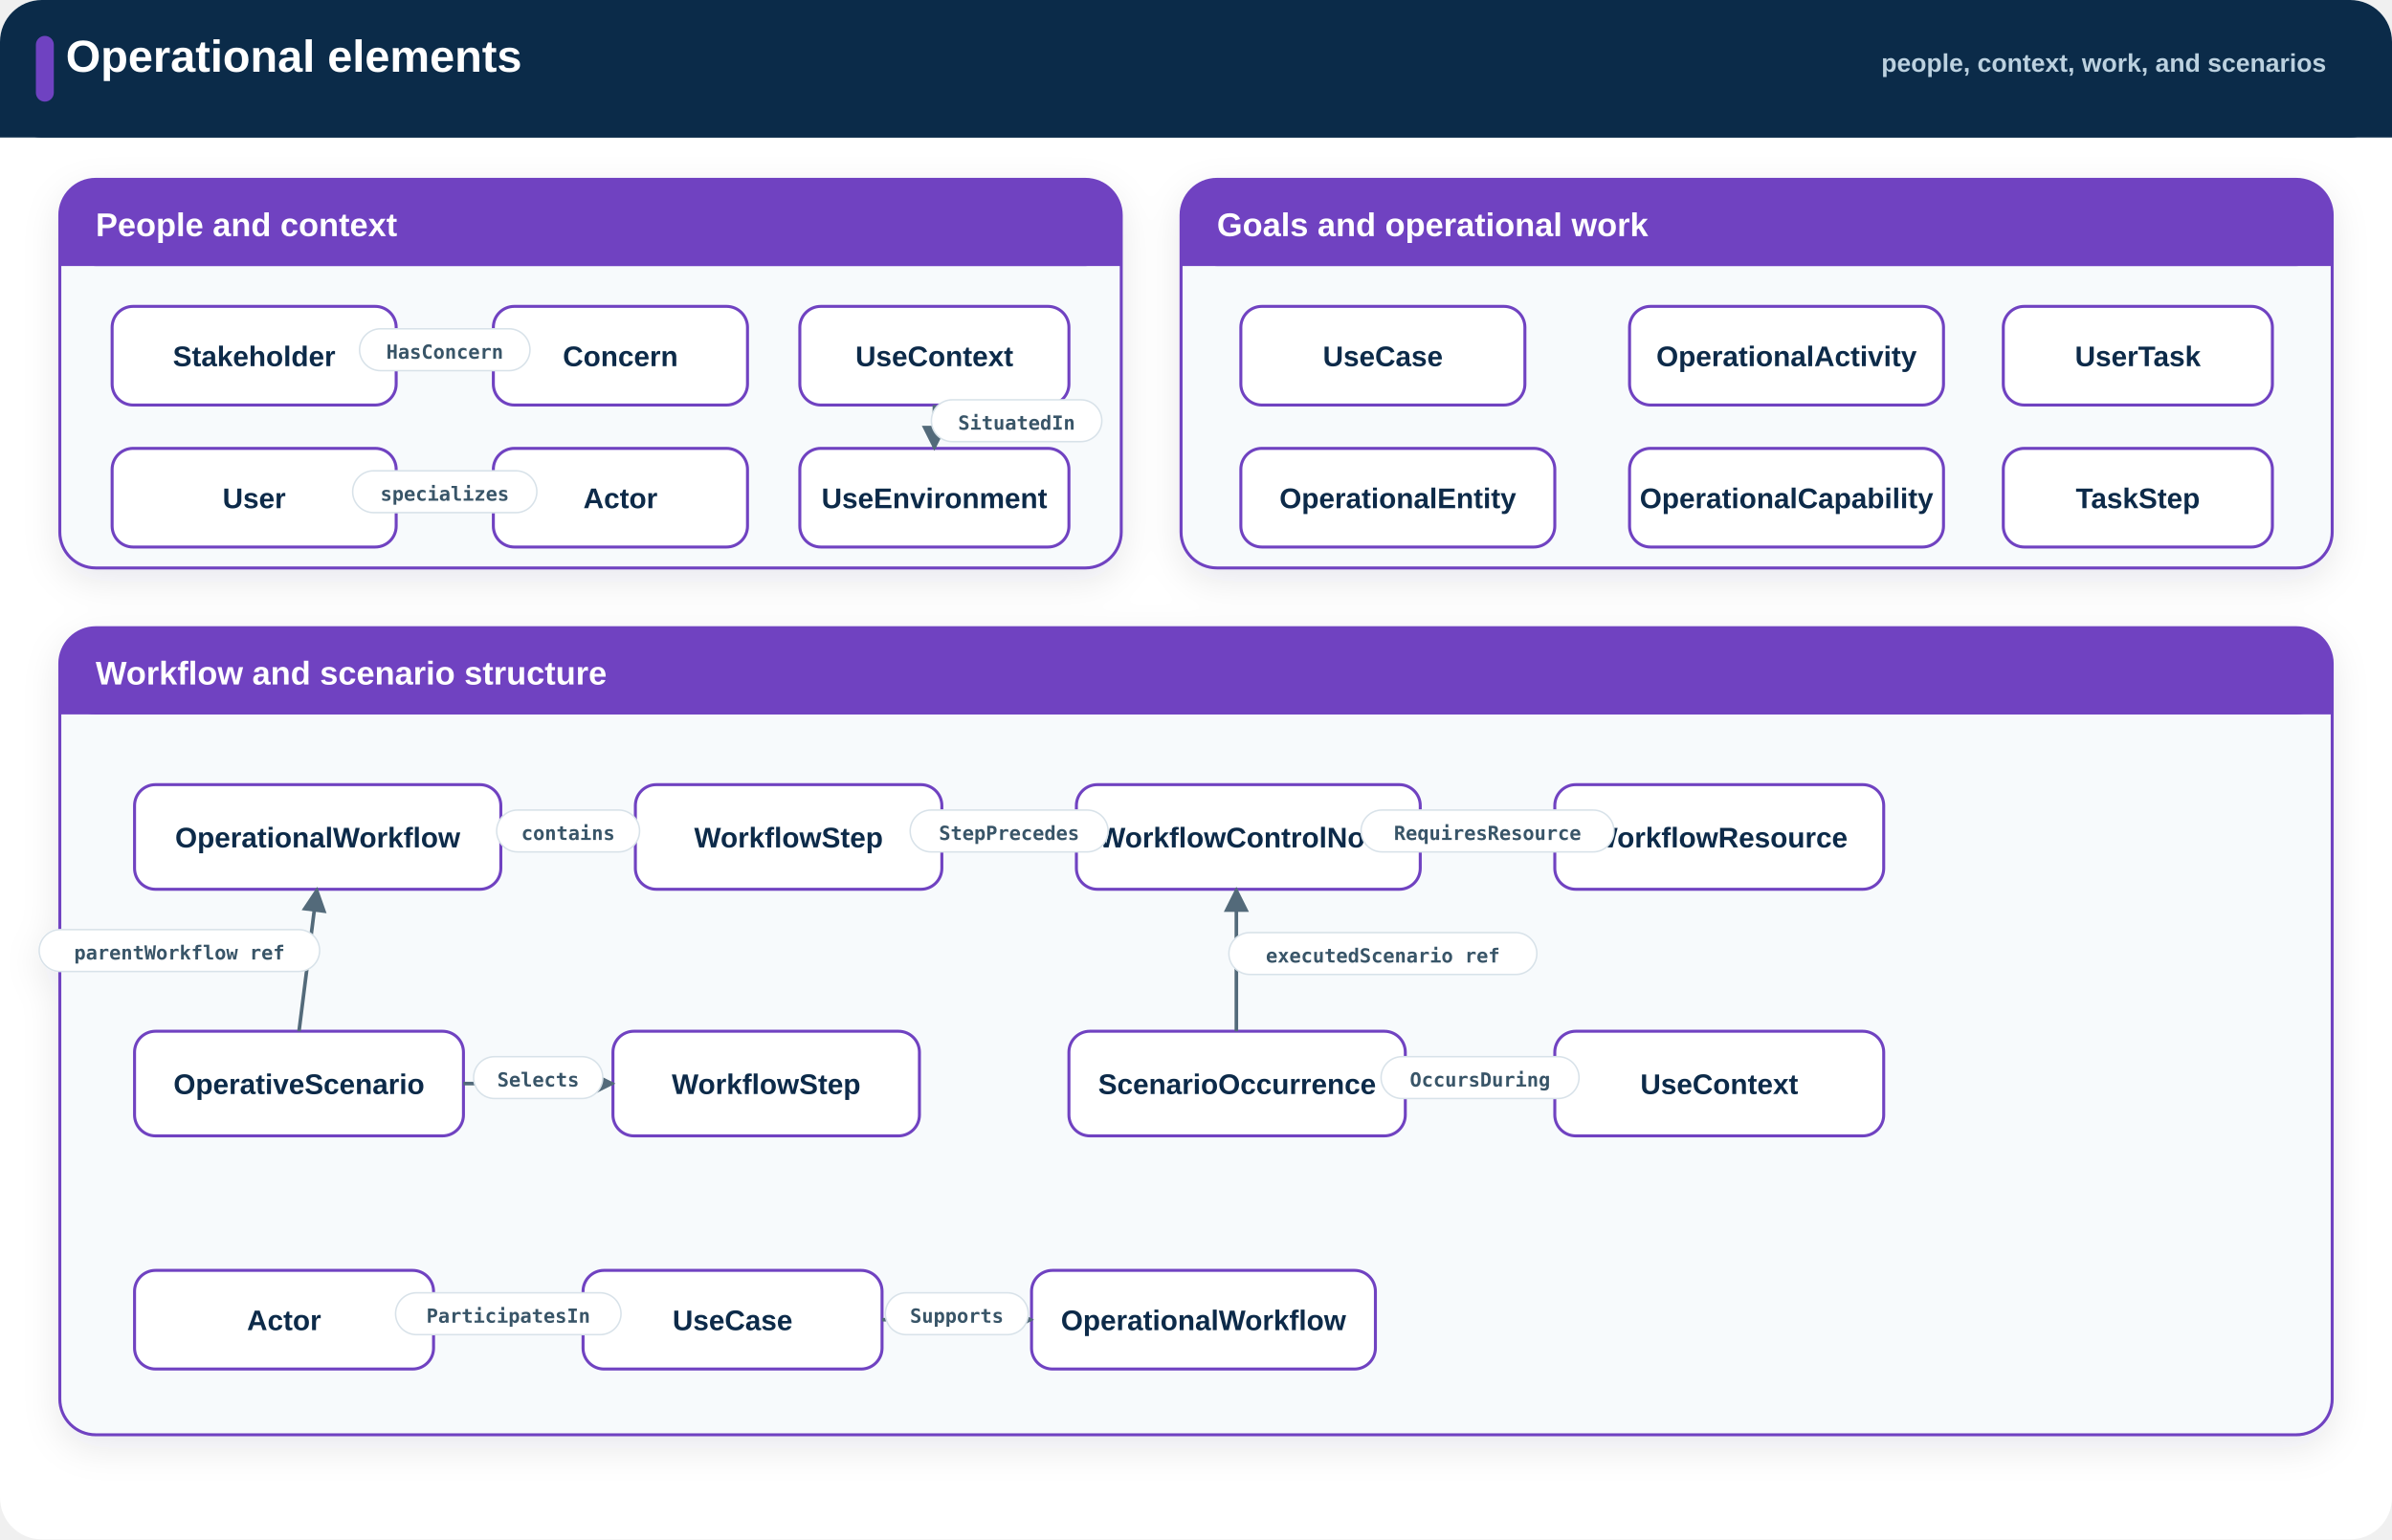
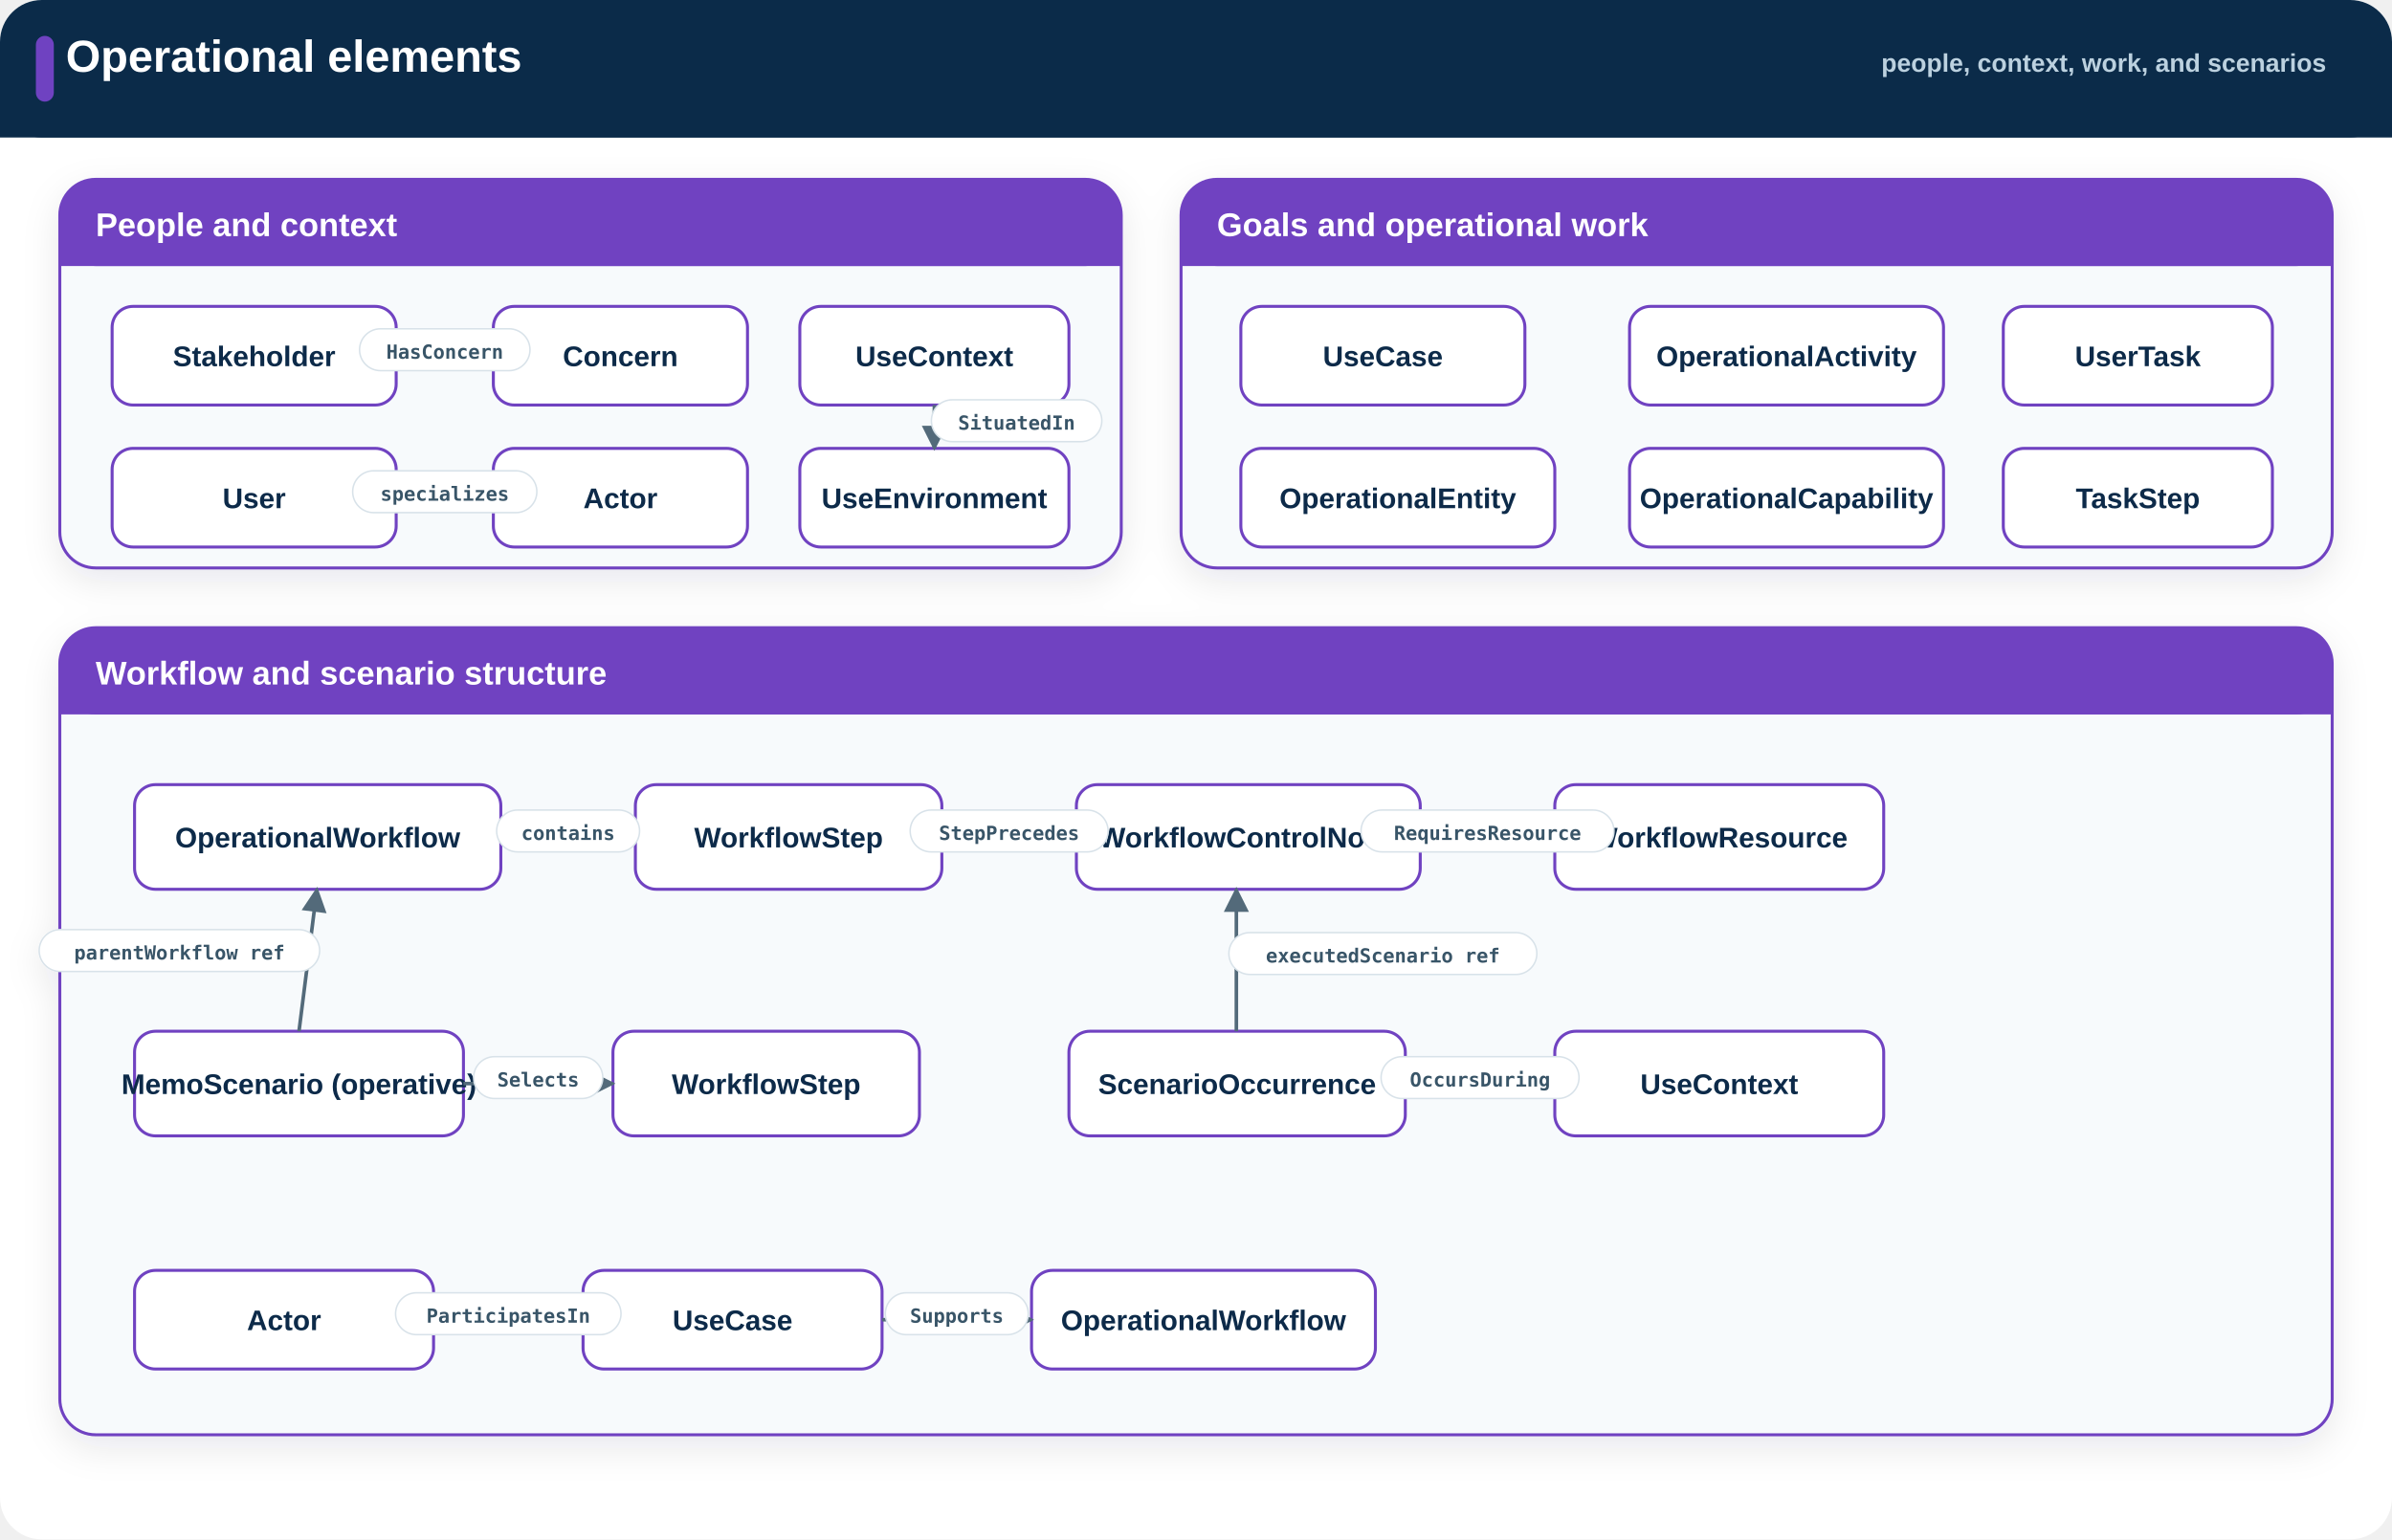
<svg xmlns="http://www.w3.org/2000/svg" width="1600" height="1030" viewBox="0 0 1600 1030" role="img" aria-labelledby="title desc">
  <defs>
    <marker id="arrow" viewBox="0 0 10 10" refX="9" refY="5" markerWidth="7" markerHeight="7" orient="auto-start-reverse">
      <path d="M 0 0 L 10 5 L 0 10 z" fill="#536b7a" />
    </marker>
    <filter id="shadow" x="-10%" y="-10%" width="120%" height="130%">
      <feDropShadow dx="0" dy="8" stdDeviation="12" flood-color="#0b2b49" flood-opacity=".09" />
    </filter>
  </defs>
  <rect width="1600" height="1030" rx="28" fill="#ffffff" />
  <rect x="0" y="0" width="1600" height="92" rx="28" fill="#0b2b49" />
  <rect x="0" y="64" width="1600" height="28" fill="#0b2b49" />
  <text x="44" y="48" text-anchor="start" font-family="Nunito, Arial, sans-serif" font-size="30" font-weight="900" fill="#ffffff">
    <tspan x="44" dy="0">Operational elements</tspan>
  </text>
  <text x="1556" y="48" text-anchor="end" font-family="Nunito, Arial, sans-serif" font-size="17" font-weight="650" fill="#bcd1df">
    <tspan x="1556" dy="0">people, context, work, and scenarios</tspan>
  </text>
  <g filter="url(#shadow)">
    <rect x="40" y="120" width="710" height="260" rx="24" fill="#f7fafc" stroke="#6f42c1" stroke-width="2" />
    <rect x="40" y="120" width="710" height="58" rx="24" fill="#6f42c1" />
    <rect x="40" y="154" width="710" height="24" fill="#6f42c1" />
    <text x="64" y="158" text-anchor="start" font-family="Nunito, Arial, sans-serif" font-size="22" font-weight="850" fill="#ffffff">
      <tspan x="64" dy="0">People and context</tspan>
    </text>
    <rect x="75" y="205" width="190" height="66" rx="14" fill="#ffffff" stroke="#6f42c1" stroke-width="2" />
    <text x="170" y="245" text-anchor="middle" font-family="Nunito, Arial, sans-serif" font-size="19" font-weight="750" fill="#0b2b49">
      <tspan x="170" dy="0">Stakeholder</tspan>
    </text>
    <rect x="330" y="205" width="170" height="66" rx="14" fill="#ffffff" stroke="#6f42c1" stroke-width="2" />
    <text x="415" y="245" text-anchor="middle" font-family="Nunito, Arial, sans-serif" font-size="19" font-weight="750" fill="#0b2b49">
      <tspan x="415" dy="0">Concern</tspan>
    </text>
    <path d="M 265 238 L 330 238" fill="none" stroke="#536b7a" stroke-width="2.4" marker-end="url(#arrow)" />
    <rect x="240.5" y="220" width="114" height="28" rx="14" fill="#ffffff" stroke="#d8e2e9" />
    <text x="297.5" y="240" text-anchor="middle" font-family="JetBrains Mono, monospace" font-size="13" font-weight="650" fill="#395467">HasConcern</text>
    <rect x="75" y="300" width="190" height="66" rx="14" fill="#ffffff" stroke="#6f42c1" stroke-width="2" />
    <text x="170" y="340" text-anchor="middle" font-family="Nunito, Arial, sans-serif" font-size="19" font-weight="750" fill="#0b2b49">
      <tspan x="170" dy="0">User</tspan>
    </text>
    <rect x="330" y="300" width="170" height="66" rx="14" fill="#ffffff" stroke="#6f42c1" stroke-width="2" />
    <text x="415" y="340" text-anchor="middle" font-family="Nunito, Arial, sans-serif" font-size="19" font-weight="750" fill="#0b2b49">
      <tspan x="415" dy="0">Actor</tspan>
    </text>
    <path d="M 265 333 L 330 333" fill="none" stroke="#536b7a" stroke-width="2.4" marker-end="url(#arrow)" />
    <rect x="235.9" y="315" width="123.2" height="28" rx="14" fill="#ffffff" stroke="#d8e2e9" />
    <text x="297.5" y="335" text-anchor="middle" font-family="JetBrains Mono, monospace" font-size="13" font-weight="650" fill="#395467">specializes</text>
    <rect x="535" y="205" width="180" height="66" rx="14" fill="#ffffff" stroke="#6f42c1" stroke-width="2" />
    <text x="625" y="245" text-anchor="middle" font-family="Nunito, Arial, sans-serif" font-size="19" font-weight="750" fill="#0b2b49">
      <tspan x="625" dy="0">UseContext</tspan>
    </text>
    <rect x="535" y="300" width="180" height="66" rx="14" fill="#ffffff" stroke="#6f42c1" stroke-width="2" />
    <text x="625" y="340" text-anchor="middle" font-family="Nunito, Arial, sans-serif" font-size="19" font-weight="750" fill="#0b2b49">
      <tspan x="625" dy="0">UseEnvironment</tspan>
    </text>
    <path d="M 625 271 L 625 300" fill="none" stroke="#536b7a" stroke-width="2.4" marker-end="url(#arrow)" />
    <rect x="623" y="267.5" width="114" height="28" rx="14" fill="#ffffff" stroke="#d8e2e9" />
    <text x="680" y="287.5" text-anchor="middle" font-family="JetBrains Mono, monospace" font-size="13" font-weight="650" fill="#395467">SituatedIn</text>
    <rect x="790" y="120" width="770" height="260" rx="24" fill="#f7fafc" stroke="#6f42c1" stroke-width="2" />
    <rect x="790" y="120" width="770" height="58" rx="24" fill="#6f42c1" />
    <rect x="790" y="154" width="770" height="24" fill="#6f42c1" />
    <text x="814" y="158" text-anchor="start" font-family="Nunito, Arial, sans-serif" font-size="22" font-weight="850" fill="#ffffff">
      <tspan x="814" dy="0">Goals and operational work</tspan>
    </text>
    <rect x="830" y="205" width="190" height="66" rx="14" fill="#ffffff" stroke="#6f42c1" stroke-width="2" />
    <text x="925" y="245" text-anchor="middle" font-family="Nunito, Arial, sans-serif" font-size="19" font-weight="750" fill="#0b2b49">
      <tspan x="925" dy="0">UseCase</tspan>
    </text>
    <rect x="1090" y="205" width="210" height="66" rx="14" fill="#ffffff" stroke="#6f42c1" stroke-width="2" />
    <text x="1195" y="245" text-anchor="middle" font-family="Nunito, Arial, sans-serif" font-size="19" font-weight="750" fill="#0b2b49">
      <tspan x="1195" dy="0">OperationalActivity</tspan>
    </text>
    <rect x="1340" y="205" width="180" height="66" rx="14" fill="#ffffff" stroke="#6f42c1" stroke-width="2" />
    <text x="1430" y="245" text-anchor="middle" font-family="Nunito, Arial, sans-serif" font-size="19" font-weight="750" fill="#0b2b49">
      <tspan x="1430" dy="0">UserTask</tspan>
    </text>
    <rect x="830" y="300" width="210" height="66" rx="14" fill="#ffffff" stroke="#6f42c1" stroke-width="2" />
    <text x="935" y="340" text-anchor="middle" font-family="Nunito, Arial, sans-serif" font-size="19" font-weight="750" fill="#0b2b49">
      <tspan x="935" dy="0">OperationalEntity</tspan>
    </text>
    <rect x="1090" y="300" width="210" height="66" rx="14" fill="#ffffff" stroke="#6f42c1" stroke-width="2" />
    <text x="1195" y="340" text-anchor="middle" font-family="Nunito, Arial, sans-serif" font-size="19" font-weight="750" fill="#0b2b49">
      <tspan x="1195" dy="0">OperationalCapability</tspan>
    </text>
    <rect x="1340" y="300" width="180" height="66" rx="14" fill="#ffffff" stroke="#6f42c1" stroke-width="2" />
    <text x="1430" y="340" text-anchor="middle" font-family="Nunito, Arial, sans-serif" font-size="19" font-weight="750" fill="#0b2b49">
      <tspan x="1430" dy="0">TaskStep</tspan>
    </text>
    <rect x="40" y="420" width="1520" height="540" rx="24" fill="#f7fafc" stroke="#6f42c1" stroke-width="2" />
    <rect x="40" y="420" width="1520" height="58" rx="24" fill="#6f42c1" />
    <rect x="40" y="454" width="1520" height="24" fill="#6f42c1" />
    <text x="64" y="458" text-anchor="start" font-family="Nunito, Arial, sans-serif" font-size="22" font-weight="850" fill="#ffffff">
      <tspan x="64" dy="0">Workflow and scenario structure</tspan>
    </text>
    <rect x="90" y="525" width="245" height="70" rx="14" fill="#ffffff" stroke="#6f42c1" stroke-width="2" />
    <text x="212.5" y="567" text-anchor="middle" font-family="Nunito, Arial, sans-serif" font-size="19" font-weight="750" fill="#0b2b49">
      <tspan x="212.5" dy="0">OperationalWorkflow</tspan>
    </text>
    <rect x="425" y="525" width="205" height="70" rx="14" fill="#ffffff" stroke="#6f42c1" stroke-width="2" />
    <text x="527.5" y="567" text-anchor="middle" font-family="Nunito, Arial, sans-serif" font-size="19" font-weight="750" fill="#0b2b49">
      <tspan x="527.5" dy="0">WorkflowStep</tspan>
    </text>
    <rect x="720" y="525" width="230" height="70" rx="14" fill="#ffffff" stroke="#6f42c1" stroke-width="2" />
    <text x="835" y="567" text-anchor="middle" font-family="Nunito, Arial, sans-serif" font-size="19" font-weight="750" fill="#0b2b49">
      <tspan x="835" dy="0">WorkflowControlNode</tspan>
    </text>
    <rect x="1040" y="525" width="220" height="70" rx="14" fill="#ffffff" stroke="#6f42c1" stroke-width="2" />
    <text x="1150" y="567" text-anchor="middle" font-family="Nunito, Arial, sans-serif" font-size="19" font-weight="750" fill="#0b2b49">
      <tspan x="1150" dy="0">WorkflowResource</tspan>
    </text>
    <path d="M 335 560 L 425 560" fill="none" stroke="#536b7a" stroke-width="2.4" marker-end="url(#arrow)" />
    <rect x="332.2" y="542" width="95.6" height="28" rx="14" fill="#ffffff" stroke="#d8e2e9" />
    <text x="380" y="562" text-anchor="middle" font-family="JetBrains Mono, monospace" font-size="13" font-weight="650" fill="#395467">contains</text>
    <path d="M 630 560 L 720 560" fill="none" stroke="#536b7a" stroke-width="2.4" marker-end="url(#arrow)" />
    <rect x="608.8" y="542" width="132.4" height="28" rx="14" fill="#ffffff" stroke="#d8e2e9" />
    <text x="675" y="562" text-anchor="middle" font-family="JetBrains Mono, monospace" font-size="13" font-weight="650" fill="#395467">StepPrecedes</text>
    <path d="M 950 560 L 1040 560" fill="none" stroke="#536b7a" stroke-width="2.4" marker-end="url(#arrow)" />
    <rect x="910.4" y="542" width="169.2" height="28" rx="14" fill="#ffffff" stroke="#d8e2e9" />
    <text x="995" y="562" text-anchor="middle" font-family="JetBrains Mono, monospace" font-size="13" font-weight="650" fill="#395467">RequiresResource</text>
    <rect x="90" y="690" width="220" height="70" rx="14" fill="#ffffff" stroke="#6f42c1" stroke-width="2" />
    <text x="200" y="732" text-anchor="middle" font-family="Nunito, Arial, sans-serif" font-size="19" font-weight="750" fill="#0b2b49">
-       <tspan x="200" dy="0">OperativeScenario</tspan>
+       <tspan x="200" dy="0">MemoScenario (operative)</tspan>
    </text>
    <rect x="410" y="690" width="205" height="70" rx="14" fill="#ffffff" stroke="#6f42c1" stroke-width="2" />
    <text x="512.5" y="732" text-anchor="middle" font-family="Nunito, Arial, sans-serif" font-size="19" font-weight="750" fill="#0b2b49">
      <tspan x="512.5" dy="0">WorkflowStep</tspan>
    </text>
    <rect x="715" y="690" width="225" height="70" rx="14" fill="#ffffff" stroke="#6f42c1" stroke-width="2" />
    <text x="827.5" y="732" text-anchor="middle" font-family="Nunito, Arial, sans-serif" font-size="19" font-weight="750" fill="#0b2b49">
      <tspan x="827.5" dy="0">ScenarioOccurrence</tspan>
    </text>
    <rect x="1040" y="690" width="220" height="70" rx="14" fill="#ffffff" stroke="#6f42c1" stroke-width="2" />
    <text x="1150" y="732" text-anchor="middle" font-family="Nunito, Arial, sans-serif" font-size="19" font-weight="750" fill="#0b2b49">
      <tspan x="1150" dy="0">UseContext</tspan>
    </text>
    <path d="M 310 725 L 410 725" fill="none" stroke="#536b7a" stroke-width="2.4" marker-end="url(#arrow)" />
    <rect x="316.8" y="707" width="86.4" height="28" rx="14" fill="#ffffff" stroke="#d8e2e9" />
    <text x="360" y="727" text-anchor="middle" font-family="JetBrains Mono, monospace" font-size="13" font-weight="650" fill="#395467">Selects</text>
    <path d="M 940 725 L 1040 725" fill="none" stroke="#536b7a" stroke-width="2.4" marker-end="url(#arrow)" />
    <rect x="923.8" y="707" width="132.4" height="28" rx="14" fill="#ffffff" stroke="#d8e2e9" />
    <text x="990" y="727" text-anchor="middle" font-family="JetBrains Mono, monospace" font-size="13" font-weight="650" fill="#395467">OccursDuring</text>
    <path d="M 200 690 L 212 595" fill="none" stroke="#536b7a" stroke-width="2.4" marker-end="url(#arrow)" />
    <rect x="26.2" y="622" width="187.6" height="28" rx="14" fill="#ffffff" stroke="#d8e2e9" />
    <text x="120" y="642" text-anchor="middle" font-family="JetBrains Mono, monospace" font-size="13" font-weight="650" fill="#395467">parentWorkflow ref</text>
    <path d="M 827 690 L 827 595" fill="none" stroke="#536b7a" stroke-width="2.4" marker-end="url(#arrow)" />
    <rect x="822" y="624" width="206" height="28" rx="14" fill="#ffffff" stroke="#d8e2e9" />
    <text x="925" y="644" text-anchor="middle" font-family="JetBrains Mono, monospace" font-size="13" font-weight="650" fill="#395467">executedScenario ref</text>
    <rect x="90" y="850" width="200" height="66" rx="14" fill="#ffffff" stroke="#6f42c1" stroke-width="2" />
    <text x="190" y="890" text-anchor="middle" font-family="Nunito, Arial, sans-serif" font-size="19" font-weight="750" fill="#0b2b49">
      <tspan x="190" dy="0">Actor</tspan>
    </text>
    <rect x="390" y="850" width="200" height="66" rx="14" fill="#ffffff" stroke="#6f42c1" stroke-width="2" />
    <text x="490" y="890" text-anchor="middle" font-family="Nunito, Arial, sans-serif" font-size="19" font-weight="750" fill="#0b2b49">
      <tspan x="490" dy="0">UseCase</tspan>
    </text>
    <rect x="690" y="850" width="230" height="66" rx="14" fill="#ffffff" stroke="#6f42c1" stroke-width="2" />
    <text x="805" y="890" text-anchor="middle" font-family="Nunito, Arial, sans-serif" font-size="19" font-weight="750" fill="#0b2b49">
      <tspan x="805" dy="0">OperationalWorkflow</tspan>
    </text>
    <path d="M 290 883 L 390 883" fill="none" stroke="#536b7a" stroke-width="2.4" marker-end="url(#arrow)" />
    <rect x="264.6" y="865" width="150.8" height="28" rx="14" fill="#ffffff" stroke="#d8e2e9" />
    <text x="340" y="885" text-anchor="middle" font-family="JetBrains Mono, monospace" font-size="13" font-weight="650" fill="#395467">ParticipatesIn</text>
    <path d="M 590 883 L 690 883" fill="none" stroke="#536b7a" stroke-width="2.4" marker-end="url(#arrow)" />
    <rect x="592.2" y="865" width="95.6" height="28" rx="14" fill="#ffffff" stroke="#d8e2e9" />
    <text x="640" y="885" text-anchor="middle" font-family="JetBrains Mono, monospace" font-size="13" font-weight="650" fill="#395467">Supports</text>
  </g>
  <rect x="24" y="24" width="12" height="44" rx="6" fill="#6f42c1" />
</svg>
